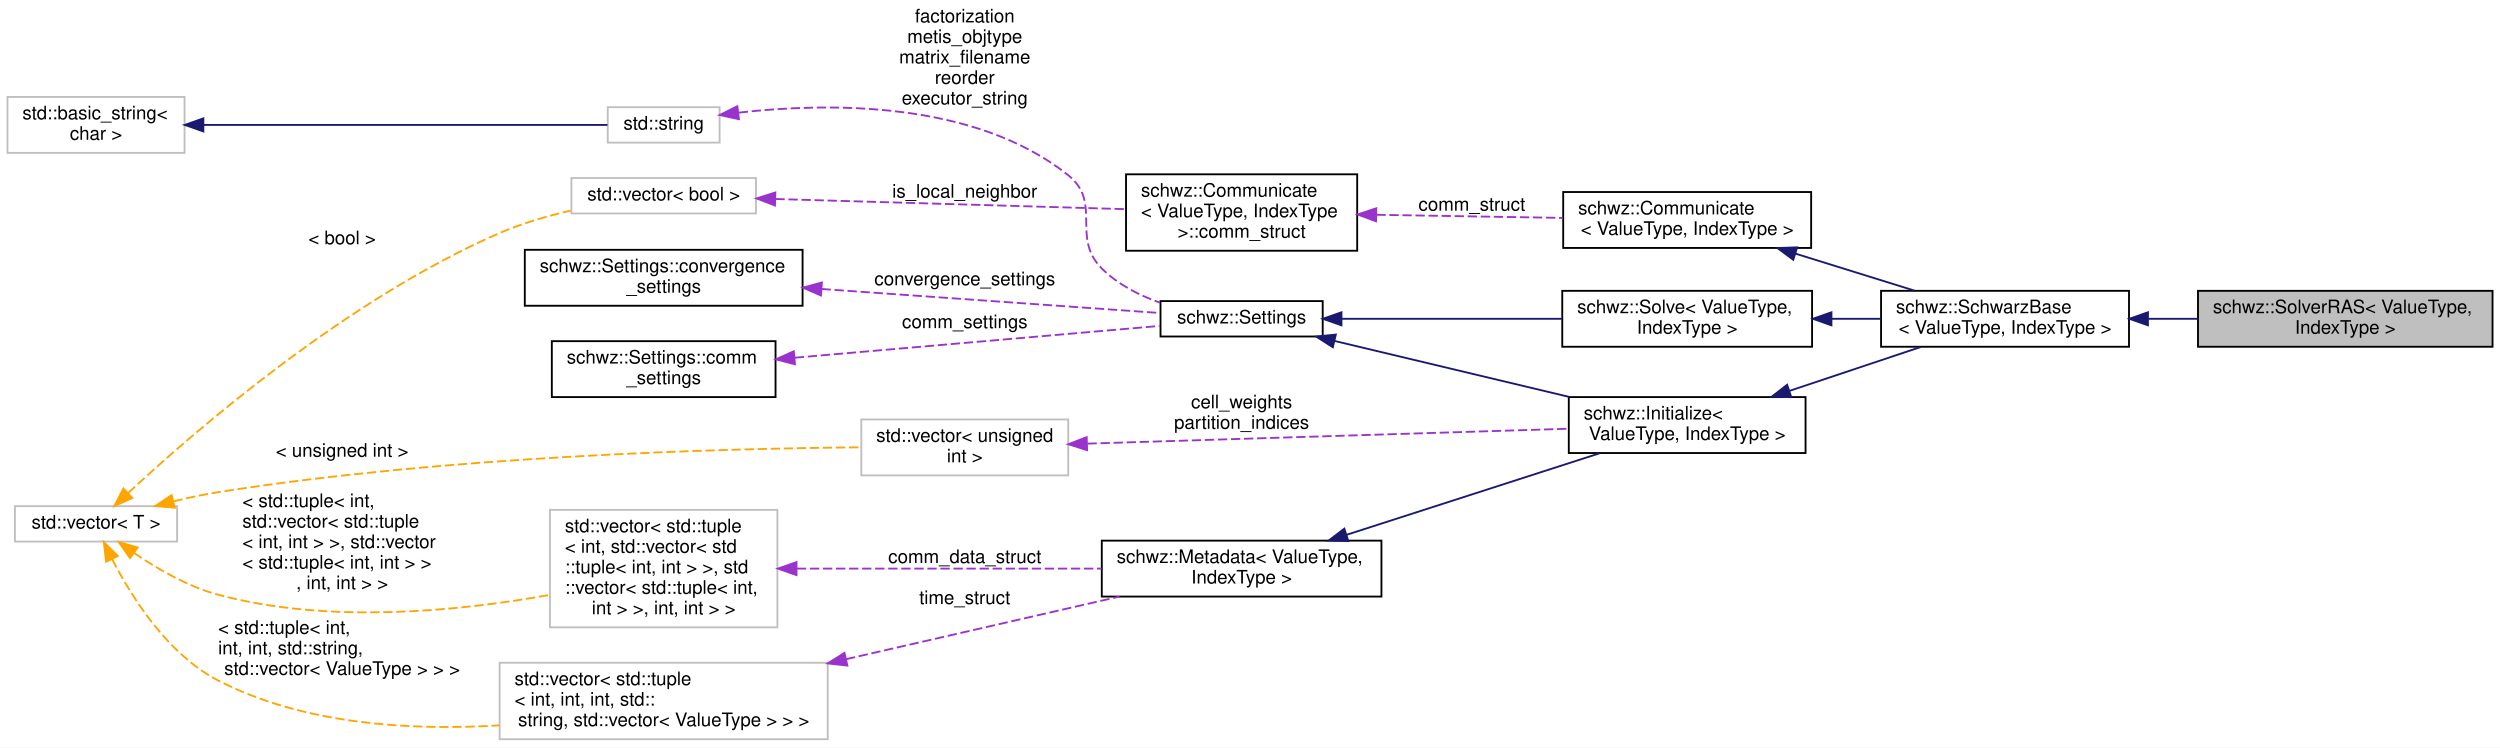
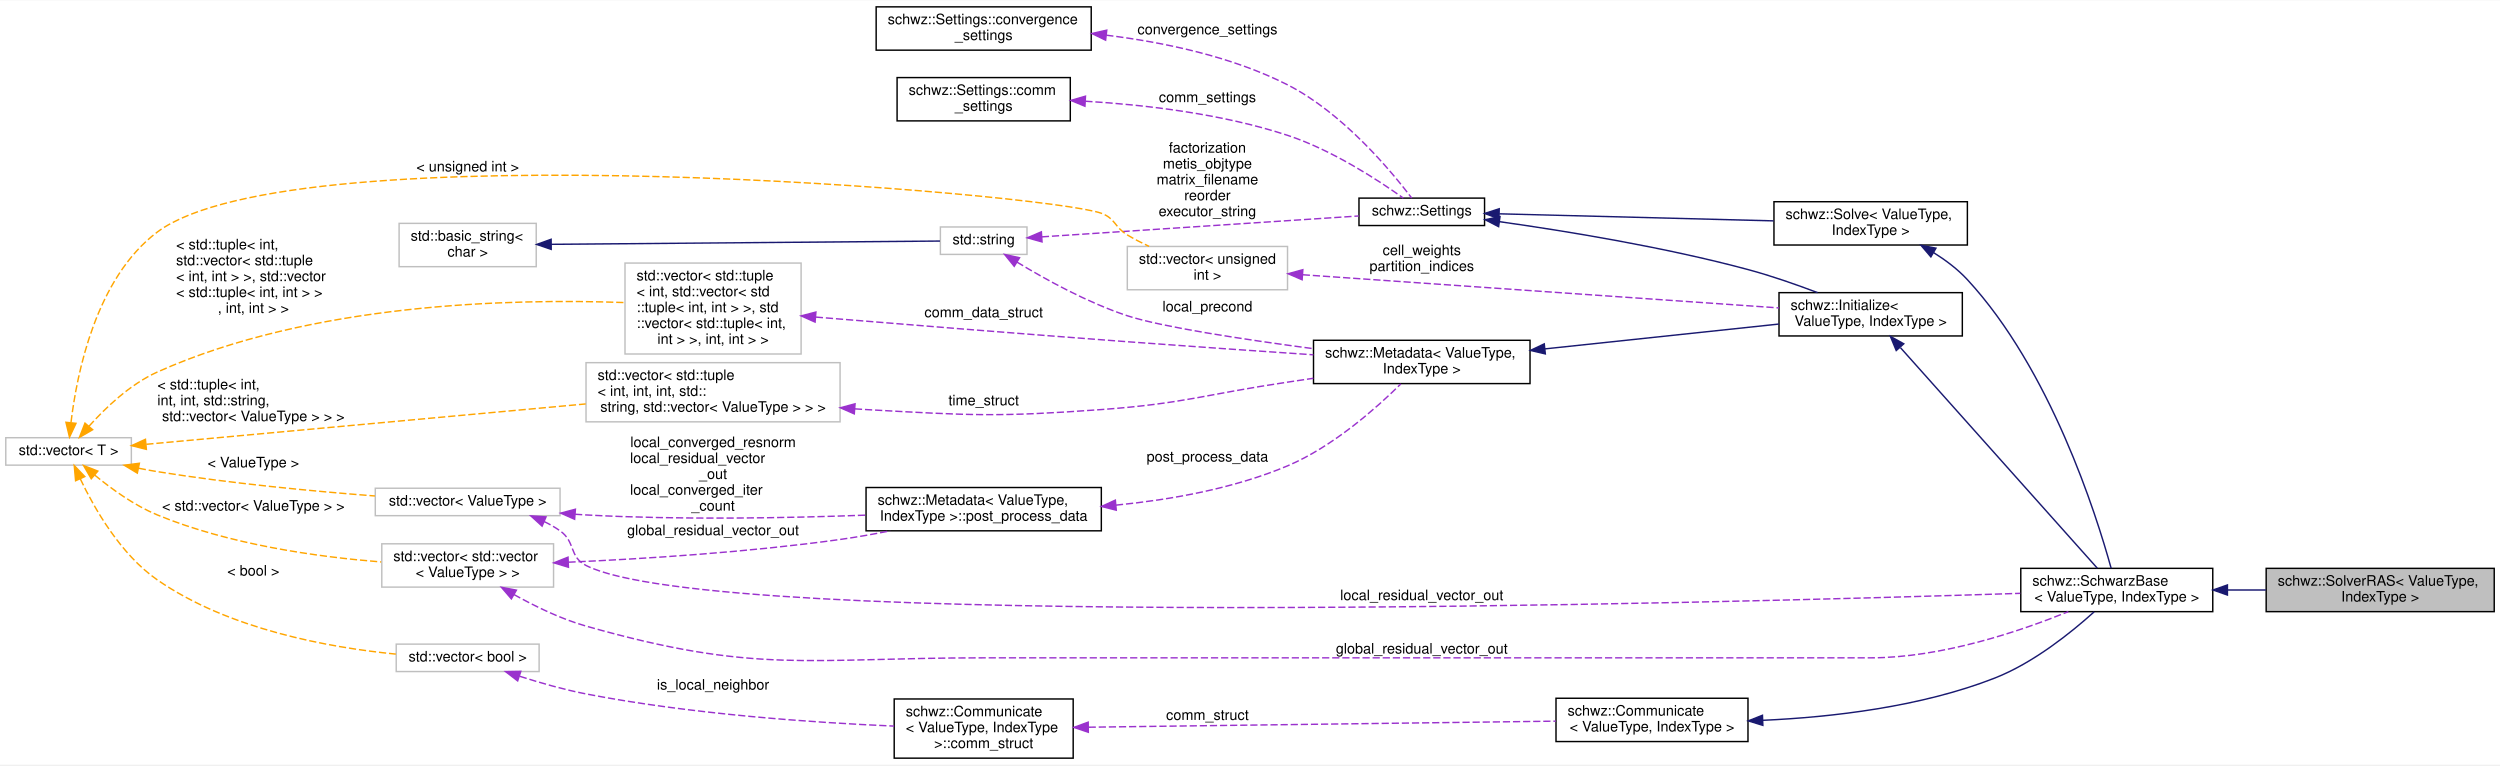
- <svg xmlns="http://www.w3.org/2000/svg" xmlns:xlink="http://www.w3.org/1999/xlink" width="1341pt" height="401pt" viewBox="0.00 0.00 1341.00 401.00">
-   <g id="graph0" class="graph" transform="scale(1 1) rotate(0) translate(4 397)">
-     <polygon fill="#ffffff" stroke="transparent" points="-4,4 -4,-397 1337,-397 1337,4 -4,4" />
+ <svg xmlns="http://www.w3.org/2000/svg" xmlns:xlink="http://www.w3.org/1999/xlink" width="1732pt" height="530pt" viewBox="0.00 0.00 1732.00 529.50">
+   <g id="graph0" class="graph" transform="scale(1 1) rotate(0) translate(4 525.5)">
+     <polygon fill="#ffffff" stroke="transparent" points="-4,4 -4,-525.5 1728,-525.5 1728,4 -4,4" />
    <g id="node1" class="node">
-       <polygon fill="#bfbfbf" stroke="#000000" points="1175,-211 1175,-241 1333,-241 1333,-211 1175,-211" />
-       <text text-anchor="start" x="1183" y="-229" font-family="Helvetica,sans-Serif" font-size="10.00" fill="#000000">schwz::SolverRAS&lt; ValueType,</text>
-       <text text-anchor="middle" x="1254" y="-218" font-family="Helvetica,sans-Serif" font-size="10.00" fill="#000000"> IndexType &gt;</text>
+       <polygon fill="#bfbfbf" stroke="#000000" points="1566,-102 1566,-132 1724,-132 1724,-102 1566,-102" />
+       <text text-anchor="start" x="1574" y="-120" font-family="Helvetica,sans-Serif" font-size="10.00" fill="#000000">schwz::SolverRAS&lt; ValueType,</text>
+       <text text-anchor="middle" x="1645" y="-109" font-family="Helvetica,sans-Serif" font-size="10.00" fill="#000000"> IndexType &gt;</text>
    </g>
    <g id="node2" class="node">
      <g id="a_node2">
        <a xlink:href="classschwz_1_1SchwarzBase.html" target="_top" xlink:title="The Base solver class is meant to be the class implementing the common implementations for all the sc...">
-           <polygon fill="#ffffff" stroke="#000000" points="1005,-211 1005,-241 1138,-241 1138,-211 1005,-211" />
-           <text text-anchor="start" x="1013" y="-229" font-family="Helvetica,sans-Serif" font-size="10.00" fill="#000000">schwz::SchwarzBase</text>
-           <text text-anchor="middle" x="1071.5" y="-218" font-family="Helvetica,sans-Serif" font-size="10.00" fill="#000000">&lt; ValueType, IndexType &gt;</text>
+           <polygon fill="#ffffff" stroke="#000000" points="1396,-102 1396,-132 1529,-132 1529,-102 1396,-102" />
+           <text text-anchor="start" x="1404" y="-120" font-family="Helvetica,sans-Serif" font-size="10.00" fill="#000000">schwz::SchwarzBase</text>
+           <text text-anchor="middle" x="1462.5" y="-109" font-family="Helvetica,sans-Serif" font-size="10.00" fill="#000000">&lt; ValueType, IndexType &gt;</text>
        </a>
      </g>
    </g>
    <g id="edge1" class="edge">
-       <path fill="none" stroke="#191970" d="M1148.337,-226C1157.093,-226 1166.03,-226 1174.816,-226" />
-       <polygon fill="#191970" stroke="#191970" points="1148.161,-222.5 1138.161,-226 1148.161,-229.5 1148.161,-222.5" />
+       <path fill="none" stroke="#191970" d="M1539.337,-117C1548.093,-117 1557.03,-117 1565.816,-117" />
+       <polygon fill="#191970" stroke="#191970" points="1539.161,-113.5 1529.161,-117 1539.161,-120.5 1539.161,-113.5" />
    </g>
    <g id="node3" class="node">
      <g id="a_node3">
        <a xlink:href="classschwz_1_1Initialize.html" target="_top" xlink:title="The initialization class that provides methods for initialization of the solver. ">
-           <polygon fill="#ffffff" stroke="#000000" points="837.5,-154 837.5,-184 964.5,-184 964.5,-154 837.5,-154" />
-           <text text-anchor="start" x="845.5" y="-172" font-family="Helvetica,sans-Serif" font-size="10.00" fill="#000000">schwz::Initialize&lt;</text>
-           <text text-anchor="middle" x="901" y="-161" font-family="Helvetica,sans-Serif" font-size="10.00" fill="#000000"> ValueType, IndexType &gt;</text>
+           <polygon fill="#ffffff" stroke="#000000" points="1228.5,-293 1228.5,-323 1355.5,-323 1355.5,-293 1228.5,-293" />
+           <text text-anchor="start" x="1236.5" y="-311" font-family="Helvetica,sans-Serif" font-size="10.00" fill="#000000">schwz::Initialize&lt;</text>
+           <text text-anchor="middle" x="1292" y="-300" font-family="Helvetica,sans-Serif" font-size="10.00" fill="#000000"> ValueType, IndexType &gt;</text>
        </a>
      </g>
    </g>
    <g id="edge2" class="edge">
-       <path fill="none" stroke="#191970" d="M955.779,-187.313C978.561,-194.929 1004.686,-203.663 1026.341,-210.903" />
-       <polygon fill="#191970" stroke="#191970" points="956.837,-183.977 946.243,-184.125 954.617,-190.615 956.837,-183.977" />
+       <path fill="none" stroke="#191970" d="M1312.641,-284.877C1348.017,-245.247 1419.288,-165.408 1449.007,-132.115" />
+       <polygon fill="#191970" stroke="#191970" points="1309.713,-282.902 1305.665,-292.692 1314.935,-287.563 1309.713,-282.902" />
    </g>
    <g id="node4" class="node">
      <g id="a_node4">
        <a xlink:href="structschwz_1_1Settings.html" target="_top" xlink:title="The struct that contains the solver settings and the parameters to be set by the user. ">
-           <polygon fill="#ffffff" stroke="#000000" points="618.5,-216.5 618.5,-235.5 705.5,-235.5 705.5,-216.5 618.5,-216.5" />
-           <text text-anchor="middle" x="662" y="-223.5" font-family="Helvetica,sans-Serif" font-size="10.00" fill="#000000">schwz::Settings</text>
+           <polygon fill="#ffffff" stroke="#000000" points="937.5,-369.5 937.5,-388.5 1024.5,-388.5 1024.5,-369.5 937.5,-369.5" />
+           <text text-anchor="middle" x="981" y="-376.5" font-family="Helvetica,sans-Serif" font-size="10.00" fill="#000000">schwz::Settings</text>
        </a>
      </g>
    </g>
    <g id="edge3" class="edge">
-       <path fill="none" stroke="#191970" d="M711.956,-214.086C748.568,-205.354 798.539,-193.436 837.909,-184.047" />
-       <polygon fill="#191970" stroke="#191970" points="710.918,-210.735 702.003,-216.459 712.542,-217.544 710.918,-210.735" />
-     </g>
-     <g id="node17" class="node">
-       <g id="a_node17">
+       <path fill="none" stroke="#191970" d="M1034.904,-372.16C1081.058,-365.664 1149.043,-354.57 1207,-339 1223.08,-334.68 1240.417,-328.623 1255.213,-323.007" />
+       <polygon fill="#191970" stroke="#191970" points="1034.246,-368.718 1024.82,-373.555 1035.206,-375.652 1034.246,-368.718" />
+     </g>
+     <g id="node20" class="node">
+       <g id="a_node20">
        <a xlink:href="classschwz_1_1Solve.html" target="_top" xlink:title="The Solver class the provides the solver and the convergence checking methods. ">
-           <polygon fill="#ffffff" stroke="#000000" points="834,-211 834,-241 968,-241 968,-211 834,-211" />
-           <text text-anchor="start" x="842" y="-229" font-family="Helvetica,sans-Serif" font-size="10.00" fill="#000000">schwz::Solve&lt; ValueType,</text>
-           <text text-anchor="middle" x="901" y="-218" font-family="Helvetica,sans-Serif" font-size="10.00" fill="#000000"> IndexType &gt;</text>
-         </a>
-       </g>
-     </g>
-     <g id="edge20" class="edge">
-       <path fill="none" stroke="#191970" d="M715.569,-226C750.517,-226 796.417,-226 833.805,-226" />
-       <polygon fill="#191970" stroke="#191970" points="715.558,-222.5 705.558,-226 715.558,-229.5 715.558,-222.5" />
+           <polygon fill="#ffffff" stroke="#000000" points="1225,-356 1225,-386 1359,-386 1359,-356 1225,-356" />
+           <text text-anchor="start" x="1233" y="-374" font-family="Helvetica,sans-Serif" font-size="10.00" fill="#000000">schwz::Solve&lt; ValueType,</text>
+           <text text-anchor="middle" x="1292" y="-363" font-family="Helvetica,sans-Serif" font-size="10.00" fill="#000000"> IndexType &gt;</text>
+         </a>
+       </g>
+     </g>
+     <g id="edge26" class="edge">
+       <path fill="none" stroke="#191970" d="M1034.72,-377.618C1087.394,-376.263 1167.855,-374.193 1224.752,-372.73" />
+       <polygon fill="#191970" stroke="#191970" points="1034.477,-374.123 1024.571,-377.879 1034.657,-381.121 1034.477,-374.123" />
    </g>
    <g id="node5" class="node">
      <g id="a_node5">
        <a xlink:href="structschwz_1_1Settings_1_1comm__settings.html" target="_top" xlink:title="The settings for the various available communication paradigms. ">
-           <polygon fill="#ffffff" stroke="#000000" points="292,-184 292,-214 412,-214 412,-184 292,-184" />
-           <text text-anchor="start" x="300" y="-202" font-family="Helvetica,sans-Serif" font-size="10.00" fill="#000000">schwz::Settings::comm</text>
-           <text text-anchor="middle" x="352" y="-191" font-family="Helvetica,sans-Serif" font-size="10.00" fill="#000000">_settings</text>
+           <polygon fill="#ffffff" stroke="#000000" points="617.5,-442 617.5,-472 737.5,-472 737.5,-442 617.5,-442" />
+           <text text-anchor="start" x="625.5" y="-460" font-family="Helvetica,sans-Serif" font-size="10.00" fill="#000000">schwz::Settings::comm</text>
+           <text text-anchor="middle" x="677.5" y="-449" font-family="Helvetica,sans-Serif" font-size="10.00" fill="#000000">_settings</text>
        </a>
      </g>
    </g>
    <g id="edge4" class="edge">
-       <path fill="none" stroke="#9a32cd" stroke-dasharray="5,2" d="M422.316,-205.124C482.439,-210.361 567.092,-217.734 618.043,-222.172" />
-       <polygon fill="#9a32cd" stroke="#9a32cd" points="422.405,-201.619 412.139,-204.238 421.797,-208.593 422.405,-201.619" />
-       <text text-anchor="middle" x="513.5" y="-221" font-family="Helvetica,sans-Serif" font-size="10.00" fill="#000000"> comm_settings</text>
+       <path fill="none" stroke="#9a32cd" stroke-dasharray="5,2" d="M747.899,-455.629C789.532,-453.113 842.79,-446.887 888,-432 918.89,-421.829 951.006,-400.796 968.238,-388.505" />
+       <polygon fill="#9a32cd" stroke="#9a32cd" points="747.642,-452.138 737.848,-456.179 748.025,-459.127 747.642,-452.138" />
+       <text text-anchor="middle" x="832.5" y="-455" font-family="Helvetica,sans-Serif" font-size="10.00" fill="#000000"> comm_settings</text>
    </g>
    <g id="node6" class="node">
      <g id="a_node6">
        <a xlink:title="STL class. ">
-           <polygon fill="#ffffff" stroke="#bfbfbf" points="322,-320.5 322,-339.5 382,-339.5 382,-320.5 322,-320.5" />
-           <text text-anchor="middle" x="352" y="-327.5" font-family="Helvetica,sans-Serif" font-size="10.00" fill="#000000">std::string</text>
+           <polygon fill="#ffffff" stroke="#bfbfbf" points="647.5,-349.5 647.5,-368.5 707.5,-368.5 707.5,-349.5 647.5,-349.5" />
+           <text text-anchor="middle" x="677.5" y="-356.5" font-family="Helvetica,sans-Serif" font-size="10.00" fill="#000000">std::string</text>
        </a>
      </g>
    </g>
    <g id="edge5" class="edge">
-       <path fill="none" stroke="#9a32cd" stroke-dasharray="5,2" d="M392.227,-336.584C439.75,-341.992 518.693,-343.227 569,-303 587.446,-288.25 570.299,-269.701 587,-253 595.513,-244.487 606.902,-238.641 618.229,-234.634" />
-       <polygon fill="#9a32cd" stroke="#9a32cd" points="392.368,-333.074 382.01,-335.301 391.496,-340.02 392.368,-333.074" />
-       <text text-anchor="middle" x="513.5" y="-385" font-family="Helvetica,sans-Serif" font-size="10.00" fill="#000000"> factorization</text>
-       <text text-anchor="middle" x="513.5" y="-374" font-family="Helvetica,sans-Serif" font-size="10.00" fill="#000000">metis_objtype</text>
-       <text text-anchor="middle" x="513.5" y="-363" font-family="Helvetica,sans-Serif" font-size="10.00" fill="#000000">matrix_filename</text>
-       <text text-anchor="middle" x="513.5" y="-352" font-family="Helvetica,sans-Serif" font-size="10.00" fill="#000000">reorder</text>
-       <text text-anchor="middle" x="513.5" y="-341" font-family="Helvetica,sans-Serif" font-size="10.00" fill="#000000">executor_string</text>
+       <path fill="none" stroke="#9a32cd" stroke-dasharray="5,2" d="M717.786,-361.655C774.776,-365.41 878.528,-372.247 937.314,-376.121" />
+       <polygon fill="#9a32cd" stroke="#9a32cd" points="717.919,-358.156 707.71,-360.991 717.458,-365.141 717.919,-358.156" />
+       <text text-anchor="middle" x="832.5" y="-420" font-family="Helvetica,sans-Serif" font-size="10.00" fill="#000000"> factorization</text>
+       <text text-anchor="middle" x="832.5" y="-409" font-family="Helvetica,sans-Serif" font-size="10.00" fill="#000000">metis_objtype</text>
+       <text text-anchor="middle" x="832.5" y="-398" font-family="Helvetica,sans-Serif" font-size="10.00" fill="#000000">matrix_filename</text>
+       <text text-anchor="middle" x="832.5" y="-387" font-family="Helvetica,sans-Serif" font-size="10.00" fill="#000000">reorder</text>
+       <text text-anchor="middle" x="832.5" y="-376" font-family="Helvetica,sans-Serif" font-size="10.00" fill="#000000">executor_string</text>
+     </g>
+     <g id="node9" class="node">
+       <g id="a_node9">
+         <a xlink:href="structschwz_1_1Metadata.html" target="_top" xlink:title="The solver metadata struct. ">
+           <polygon fill="#ffffff" stroke="#000000" points="906,-260 906,-290 1056,-290 1056,-260 906,-260" />
+           <text text-anchor="start" x="914" y="-278" font-family="Helvetica,sans-Serif" font-size="10.00" fill="#000000">schwz::Metadata&lt; ValueType,</text>
+           <text text-anchor="middle" x="981" y="-267" font-family="Helvetica,sans-Serif" font-size="10.00" fill="#000000"> IndexType &gt;</text>
+         </a>
+       </g>
+     </g>
+     <g id="edge11" class="edge">
+       <path fill="none" stroke="#9a32cd" stroke-dasharray="5,2" d="M700.525,-344.192C720.102,-332.295 749.355,-316.118 777,-307 800.492,-299.252 857.936,-290.558 905.902,-284.19" />
+       <polygon fill="#9a32cd" stroke="#9a32cd" points="698.653,-341.234 691.997,-349.477 702.341,-347.184 698.653,-341.234" />
+       <text text-anchor="middle" x="832.5" y="-310" font-family="Helvetica,sans-Serif" font-size="10.00" fill="#000000"> local_precond</text>
    </g>
    <g id="node7" class="node">
-       <polygon fill="#ffffff" stroke="#bfbfbf" points="0,-315 0,-345 95,-345 95,-315 0,-315" />
-       <text text-anchor="start" x="8" y="-333" font-family="Helvetica,sans-Serif" font-size="10.00" fill="#000000">std::basic_string&lt;</text>
-       <text text-anchor="middle" x="47.5" y="-322" font-family="Helvetica,sans-Serif" font-size="10.00" fill="#000000"> char &gt;</text>
+       <polygon fill="#ffffff" stroke="#bfbfbf" points="272.5,-341 272.5,-371 367.5,-371 367.5,-341 272.5,-341" />
+       <text text-anchor="start" x="280.5" y="-359" font-family="Helvetica,sans-Serif" font-size="10.00" fill="#000000">std::basic_string&lt;</text>
+       <text text-anchor="middle" x="320" y="-348" font-family="Helvetica,sans-Serif" font-size="10.00" fill="#000000"> char &gt;</text>
    </g>
    <g id="edge6" class="edge">
-       <path fill="none" stroke="#191970" d="M105.085,-330C169.529,-330 271.486,-330 321.83,-330" />
-       <polygon fill="#191970" stroke="#191970" points="105.078,-326.5 95.078,-330 105.078,-333.5 105.078,-326.5" />
+       <path fill="none" stroke="#191970" d="M377.845,-356.485C454.709,-357.13 587.715,-358.247 647.211,-358.746" />
+       <polygon fill="#191970" stroke="#191970" points="377.872,-352.986 367.843,-356.401 377.813,-359.985 377.872,-352.986" />
    </g>
    <g id="node8" class="node">
      <g id="a_node8">
        <a xlink:href="structschwz_1_1Settings_1_1convergence__settings.html" target="_top" xlink:title="The various convergence settings available. ">
-           <polygon fill="#ffffff" stroke="#000000" points="277.5,-233 277.5,-263 426.5,-263 426.5,-233 277.5,-233" />
-           <text text-anchor="start" x="285.5" y="-251" font-family="Helvetica,sans-Serif" font-size="10.00" fill="#000000">schwz::Settings::convergence</text>
-           <text text-anchor="middle" x="352" y="-240" font-family="Helvetica,sans-Serif" font-size="10.00" fill="#000000">_settings</text>
+           <polygon fill="#ffffff" stroke="#000000" points="603,-491 603,-521 752,-521 752,-491 603,-491" />
+           <text text-anchor="start" x="611" y="-509" font-family="Helvetica,sans-Serif" font-size="10.00" fill="#000000">schwz::Settings::convergence</text>
+           <text text-anchor="middle" x="677.5" y="-498" font-family="Helvetica,sans-Serif" font-size="10.00" fill="#000000">_settings</text>
        </a>
      </g>
    </g>
    <g id="edge7" class="edge">
-       <path fill="none" stroke="#9a32cd" stroke-dasharray="5,2" d="M436.654,-241.992C495.35,-237.827 571.128,-232.449 618.138,-229.113" />
-       <polygon fill="#9a32cd" stroke="#9a32cd" points="436.374,-238.503 426.647,-242.702 436.87,-245.486 436.374,-238.503" />
-       <text text-anchor="middle" x="513.5" y="-244" font-family="Helvetica,sans-Serif" font-size="10.00" fill="#000000"> convergence_settings</text>
-     </g>
-     <g id="node9" class="node">
-       <g id="a_node9">
-         <a xlink:href="structschwz_1_1Metadata.html" target="_top" xlink:title="The solver metadata struct. ">
-           <polygon fill="#ffffff" stroke="#000000" points="587,-77 587,-107 737,-107 737,-77 587,-77" />
-           <text text-anchor="start" x="595" y="-95" font-family="Helvetica,sans-Serif" font-size="10.00" fill="#000000">schwz::Metadata&lt; ValueType,</text>
-           <text text-anchor="middle" x="662" y="-84" font-family="Helvetica,sans-Serif" font-size="10.00" fill="#000000"> IndexType &gt;</text>
-         </a>
-       </g>
+       <path fill="none" stroke="#9a32cd" stroke-dasharray="5,2" d="M762.395,-501.38C802.249,-496.489 849.366,-486.648 888,-467 926.438,-447.451 960.026,-406.995 974.041,-388.545" />
+       <polygon fill="#9a32cd" stroke="#9a32cd" points="761.966,-497.906 752.428,-502.519 762.761,-504.86 761.966,-497.906" />
+       <text text-anchor="middle" x="832.5" y="-502" font-family="Helvetica,sans-Serif" font-size="10.00" fill="#000000"> convergence_settings</text>
    </g>
    <g id="edge8" class="edge">
-       <path fill="none" stroke="#191970" d="M718.3,-110.138C759.629,-123.454 815.117,-141.331 854.061,-153.877" />
-       <polygon fill="#191970" stroke="#191970" points="719.24,-106.764 708.649,-107.029 717.094,-113.427 719.24,-106.764" />
+       <path fill="none" stroke="#191970" d="M1066.35,-284.056C1117.577,-289.492 1181.656,-296.291 1228.426,-301.254" />
+       <polygon fill="#191970" stroke="#191970" points="1066.598,-280.563 1056.284,-282.988 1065.859,-287.524 1066.598,-280.563" />
    </g>
    <g id="node10" class="node">
-       <polygon fill="#ffffff" stroke="#bfbfbf" points="264,-.5 264,-41.5 440,-41.5 440,-.5 264,-.5" />
-       <text text-anchor="start" x="272" y="-29.5" font-family="Helvetica,sans-Serif" font-size="10.00" fill="#000000">std::vector&lt; std::tuple</text>
-       <text text-anchor="start" x="272" y="-18.5" font-family="Helvetica,sans-Serif" font-size="10.00" fill="#000000">&lt; int, int, int, std::</text>
-       <text text-anchor="middle" x="352" y="-7.5" font-family="Helvetica,sans-Serif" font-size="10.00" fill="#000000">string, std::vector&lt; ValueType &gt; &gt; &gt;</text>
+       <polygon fill="#ffffff" stroke="#bfbfbf" points="402,-233.5 402,-274.5 578,-274.5 578,-233.5 402,-233.5" />
+       <text text-anchor="start" x="410" y="-262.5" font-family="Helvetica,sans-Serif" font-size="10.00" fill="#000000">std::vector&lt; std::tuple</text>
+       <text text-anchor="start" x="410" y="-251.5" font-family="Helvetica,sans-Serif" font-size="10.00" fill="#000000">&lt; int, int, int, std::</text>
+       <text text-anchor="middle" x="490" y="-240.5" font-family="Helvetica,sans-Serif" font-size="10.00" fill="#000000">string, std::vector&lt; ValueType &gt; &gt; &gt;</text>
    </g>
    <g id="edge9" class="edge">
-       <path fill="none" stroke="#9a32cd" stroke-dasharray="5,2" d="M449.761,-43.391C497.587,-54.344 553.872,-67.235 596.458,-76.989" />
-       <polygon fill="#9a32cd" stroke="#9a32cd" points="450.533,-39.977 440.004,-41.156 448.971,-46.8 450.533,-39.977" />
-       <text text-anchor="middle" x="513.5" y="-73" font-family="Helvetica,sans-Serif" font-size="10.00" fill="#000000"> time_struct</text>
+       <path fill="none" stroke="#9a32cd" stroke-dasharray="5,2" d="M588.268,-242.487C590.871,-242.307 593.452,-242.144 596,-242 668.329,-237.919 686.749,-236.708 759,-242 816.797,-246.233 830.68,-252.464 888,-261 893.814,-261.866 899.832,-262.765 905.881,-263.671" />
+       <polygon fill="#9a32cd" stroke="#9a32cd" points="587.847,-239.009 578.142,-243.259 588.379,-245.988 587.847,-239.009" />
+       <text text-anchor="middle" x="677.5" y="-245" font-family="Helvetica,sans-Serif" font-size="10.00" fill="#000000"> time_struct</text>
    </g>
    <g id="node11" class="node">
      <g id="a_node11">
        <a xlink:title="STL class. ">
-           <polygon fill="#ffffff" stroke="#bfbfbf" points="4,-106.5 4,-125.5 91,-125.5 91,-106.5 4,-106.5" />
-           <text text-anchor="middle" x="47.5" y="-113.5" font-family="Helvetica,sans-Serif" font-size="10.00" fill="#000000">std::vector&lt; T &gt;</text>
+           <polygon fill="#ffffff" stroke="#bfbfbf" points="0,-203.5 0,-222.5 87,-222.5 87,-203.5 0,-203.5" />
+           <text text-anchor="middle" x="43.5" y="-210.5" font-family="Helvetica,sans-Serif" font-size="10.00" fill="#000000">std::vector&lt; T &gt;</text>
        </a>
      </g>
    </g>
    <g id="edge10" class="edge">
-       <path fill="none" stroke="#ffa500" stroke-dasharray="5,2" d="M56.151,-97.055C66.496,-76.899 85.879,-46.025 113,-32 158.935,-8.246 216.718,-4.995 263.961,-7.922" />
-       <polygon fill="#ffa500" stroke="#ffa500" points="52.919,-95.698 51.688,-106.221 59.213,-98.763 52.919,-95.698" />
-       <text text-anchor="start" x="113" y="-57" font-family="Helvetica,sans-Serif" font-size="10.00" fill="#000000"> &lt; std::tuple&lt; int,</text>
-       <text text-anchor="start" x="113" y="-46" font-family="Helvetica,sans-Serif" font-size="10.00" fill="#000000"> int, int, std::string,</text>
-       <text text-anchor="middle" x="179.5" y="-35" font-family="Helvetica,sans-Serif" font-size="10.00" fill="#000000"> std::vector&lt; ValueType &gt; &gt; &gt;</text>
+       <path fill="none" stroke="#ffa500" stroke-dasharray="5,2" d="M97.353,-217.945C172.869,-224.879 311.122,-237.574 401.784,-245.899" />
+       <polygon fill="#ffa500" stroke="#ffa500" points="97.403,-214.435 87.125,-217.006 96.763,-221.406 97.403,-214.435" />
+       <text text-anchor="start" x="105" y="-256" font-family="Helvetica,sans-Serif" font-size="10.00" fill="#000000"> &lt; std::tuple&lt; int,</text>
+       <text text-anchor="start" x="105" y="-245" font-family="Helvetica,sans-Serif" font-size="10.00" fill="#000000"> int, int, std::string,</text>
+       <text text-anchor="middle" x="171.5" y="-234" font-family="Helvetica,sans-Serif" font-size="10.00" fill="#000000"> std::vector&lt; ValueType &gt; &gt; &gt;</text>
+     </g>
+     <g id="node13" class="node">
+       <polygon fill="#ffffff" stroke="#bfbfbf" points="256,-168.5 256,-187.5 384,-187.5 384,-168.5 256,-168.5" />
+       <text text-anchor="middle" x="320" y="-175.5" font-family="Helvetica,sans-Serif" font-size="10.00" fill="#000000">std::vector&lt; ValueType &gt;</text>
+     </g>
+     <g id="edge14" class="edge">
+       <path fill="none" stroke="#ffa500" stroke-dasharray="5,2" d="M92.129,-201.335C96.468,-200.475 100.805,-199.68 105,-199 155.349,-190.844 212.881,-185.427 255.754,-182.141" />
+       <polygon fill="#ffa500" stroke="#ffa500" points="91.139,-197.966 82.066,-203.437 92.57,-204.819 91.139,-197.966" />
+       <text text-anchor="middle" x="171.5" y="-202" font-family="Helvetica,sans-Serif" font-size="10.00" fill="#000000"> &lt; ValueType &gt;</text>
+     </g>
+     <g id="node14" class="node">
+       <polygon fill="#ffffff" stroke="#bfbfbf" points="260.5,-119 260.5,-149 379.5,-149 379.5,-119 260.5,-119" />
+       <text text-anchor="start" x="268.5" y="-137" font-family="Helvetica,sans-Serif" font-size="10.00" fill="#000000">std::vector&lt; std::vector</text>
+       <text text-anchor="middle" x="320" y="-126" font-family="Helvetica,sans-Serif" font-size="10.00" fill="#000000">&lt; ValueType &gt; &gt;</text>
+     </g>
+     <g id="edge16" class="edge">
+       <path fill="none" stroke="#ffa500" stroke-dasharray="5,2" d="M61.541,-196.675C73.137,-187.094 88.984,-175.606 105,-169 154.819,-148.452 215.793,-139.935 260.067,-136.422" />
+       <polygon fill="#ffa500" stroke="#ffa500" points="59.223,-194.052 53.908,-203.217 63.778,-199.367 59.223,-194.052" />
+       <text text-anchor="middle" x="171.5" y="-172" font-family="Helvetica,sans-Serif" font-size="10.00" fill="#000000"> &lt; std::vector&lt; ValueType &gt; &gt;</text>
+     </g>
+     <g id="node15" class="node">
+       <polygon fill="#ffffff" stroke="#bfbfbf" points="429,-280.5 429,-343.5 551,-343.5 551,-280.5 429,-280.5" />
+       <text text-anchor="start" x="437" y="-331.5" font-family="Helvetica,sans-Serif" font-size="10.00" fill="#000000">std::vector&lt; std::tuple</text>
+       <text text-anchor="start" x="437" y="-320.5" font-family="Helvetica,sans-Serif" font-size="10.00" fill="#000000">&lt; int, std::vector&lt; std</text>
+       <text text-anchor="start" x="437" y="-309.5" font-family="Helvetica,sans-Serif" font-size="10.00" fill="#000000">::tuple&lt; int, int &gt; &gt;, std</text>
+       <text text-anchor="start" x="437" y="-298.5" font-family="Helvetica,sans-Serif" font-size="10.00" fill="#000000">::vector&lt; std::tuple&lt; int,</text>
+       <text text-anchor="middle" x="490" y="-287.5" font-family="Helvetica,sans-Serif" font-size="10.00" fill="#000000"> int &gt; &gt;, int, int &gt; &gt;</text>
+     </g>
+     <g id="edge18" class="edge">
+       <path fill="none" stroke="#ffa500" stroke-dasharray="5,2" d="M57.619,-230.423C68.985,-243.125 86.132,-259.535 105,-268 211.496,-315.779 350.48,-319.005 428.999,-316.123" />
+       <polygon fill="#ffa500" stroke="#ffa500" points="60.192,-228.046 51.025,-222.733 54.878,-232.603 60.192,-228.046" />
+       <text text-anchor="start" x="118" y="-353" font-family="Helvetica,sans-Serif" font-size="10.00" fill="#000000"> &lt; std::tuple&lt; int,</text>
+       <text text-anchor="start" x="118" y="-342" font-family="Helvetica,sans-Serif" font-size="10.00" fill="#000000"> std::vector&lt; std::tuple</text>
+       <text text-anchor="start" x="118" y="-331" font-family="Helvetica,sans-Serif" font-size="10.00" fill="#000000">&lt; int, int &gt; &gt;, std::vector</text>
+       <text text-anchor="start" x="118" y="-320" font-family="Helvetica,sans-Serif" font-size="10.00" fill="#000000">&lt; std::tuple&lt; int, int &gt; &gt;</text>
+       <text text-anchor="middle" x="171.5" y="-309" font-family="Helvetica,sans-Serif" font-size="10.00" fill="#000000">, int, int &gt; &gt;</text>
+     </g>
+     <g id="node16" class="node">
+       <polygon fill="#ffffff" stroke="#bfbfbf" points="777,-325 777,-355 888,-355 888,-325 777,-325" />
+       <text text-anchor="start" x="785" y="-343" font-family="Helvetica,sans-Serif" font-size="10.00" fill="#000000">std::vector&lt; unsigned</text>
+       <text text-anchor="middle" x="832.5" y="-332" font-family="Helvetica,sans-Serif" font-size="10.00" fill="#000000"> int &gt;</text>
+     </g>
+     <g id="edge20" class="edge">
+       <path fill="none" stroke="#ffa500" stroke-dasharray="5,2" d="M45.211,-233.244C49.219,-266.727 62.397,-333.103 105,-365 200.212,-436.285 721.528,-391.68 759,-378 768.782,-374.429 768.088,-368.388 777,-363 781.731,-360.14 786.881,-357.478 792.075,-355.055" />
+       <polygon fill="#ffa500" stroke="#ffa500" points="48.65,-232.471 44.142,-222.883 41.686,-233.19 48.65,-232.471" />
+       <text text-anchor="middle" x="320" y="-407" font-family="Helvetica,sans-Serif" font-size="10.00" fill="#000000"> &lt; unsigned int &gt;</text>
+     </g>
+     <g id="node19" class="node">
+       <polygon fill="#ffffff" stroke="#bfbfbf" points="270.5,-60.5 270.5,-79.5 369.5,-79.5 369.5,-60.5 270.5,-60.5" />
+       <text text-anchor="middle" x="320" y="-67.5" font-family="Helvetica,sans-Serif" font-size="10.00" fill="#000000">std::vector&lt; bool &gt;</text>
+     </g>
+     <g id="edge24" class="edge">
+       <path fill="none" stroke="#ffa500" stroke-dasharray="5,2" d="M51.615,-193.989C61.321,-173.564 79.514,-141.665 105,-124 154.502,-89.689 223.83,-77.147 270.244,-72.582" />
+       <polygon fill="#ffa500" stroke="#ffa500" points="48.365,-192.681 47.428,-203.234 54.742,-195.569 48.365,-192.681" />
+       <text text-anchor="middle" x="171.5" y="-127" font-family="Helvetica,sans-Serif" font-size="10.00" fill="#000000"> &lt; bool &gt;</text>
    </g>
    <g id="node12" class="node">
-       <polygon fill="#ffffff" stroke="#bfbfbf" points="291,-60.5 291,-123.5 413,-123.5 413,-60.5 291,-60.5" />
-       <text text-anchor="start" x="299" y="-111.5" font-family="Helvetica,sans-Serif" font-size="10.00" fill="#000000">std::vector&lt; std::tuple</text>
-       <text text-anchor="start" x="299" y="-100.5" font-family="Helvetica,sans-Serif" font-size="10.00" fill="#000000">&lt; int, std::vector&lt; std</text>
-       <text text-anchor="start" x="299" y="-89.5" font-family="Helvetica,sans-Serif" font-size="10.00" fill="#000000">::tuple&lt; int, int &gt; &gt;, std</text>
-       <text text-anchor="start" x="299" y="-78.5" font-family="Helvetica,sans-Serif" font-size="10.00" fill="#000000">::vector&lt; std::tuple&lt; int,</text>
-       <text text-anchor="middle" x="352" y="-67.5" font-family="Helvetica,sans-Serif" font-size="10.00" fill="#000000"> int &gt; &gt;, int, int &gt; &gt;</text>
+       <g id="a_node12">
+         <a xlink:href="structschwz_1_1Metadata_1_1post__process__data.html" target="_top" xlink:title="The struct used for storing data for post-processing. ">
+           <polygon fill="#ffffff" stroke="#000000" points="596,-158 596,-188 759,-188 759,-158 596,-158" />
+           <text text-anchor="start" x="604" y="-176" font-family="Helvetica,sans-Serif" font-size="10.00" fill="#000000">schwz::Metadata&lt; ValueType,</text>
+           <text text-anchor="middle" x="677.5" y="-165" font-family="Helvetica,sans-Serif" font-size="10.00" fill="#000000"> IndexType &gt;::post_process_data</text>
+         </a>
+       </g>
    </g>
    <g id="edge12" class="edge">
-       <path fill="none" stroke="#ffa500" stroke-dasharray="5,2" d="M67.847,-100.427C80.183,-91.984 96.655,-82.398 113,-78 171.9,-62.151 241.809,-69.073 290.751,-77.868" />
-       <polygon fill="#ffa500" stroke="#ffa500" points="65.755,-97.62 59.655,-106.282 69.826,-103.314 65.755,-97.62" />
-       <text text-anchor="start" x="126" y="-125" font-family="Helvetica,sans-Serif" font-size="10.00" fill="#000000"> &lt; std::tuple&lt; int,</text>
-       <text text-anchor="start" x="126" y="-114" font-family="Helvetica,sans-Serif" font-size="10.00" fill="#000000"> std::vector&lt; std::tuple</text>
-       <text text-anchor="start" x="126" y="-103" font-family="Helvetica,sans-Serif" font-size="10.00" fill="#000000">&lt; int, int &gt; &gt;, std::vector</text>
-       <text text-anchor="start" x="126" y="-92" font-family="Helvetica,sans-Serif" font-size="10.00" fill="#000000">&lt; std::tuple&lt; int, int &gt; &gt;</text>
-       <text text-anchor="middle" x="179.5" y="-81" font-family="Helvetica,sans-Serif" font-size="10.00" fill="#000000">, int, int &gt; &gt;</text>
-     </g>
-     <g id="node13" class="node">
-       <polygon fill="#ffffff" stroke="#bfbfbf" points="458,-142 458,-172 569,-172 569,-142 458,-142" />
-       <text text-anchor="start" x="466" y="-160" font-family="Helvetica,sans-Serif" font-size="10.00" fill="#000000">std::vector&lt; unsigned</text>
-       <text text-anchor="middle" x="513.5" y="-149" font-family="Helvetica,sans-Serif" font-size="10.00" fill="#000000"> int &gt;</text>
-     </g>
-     <g id="edge14" class="edge">
-       <path fill="none" stroke="#ffa500" stroke-dasharray="5,2" d="M89,-128.062C96.911,-129.993 105.167,-131.761 113,-133 234.949,-152.292 380.024,-156.375 457.74,-157.061" />
-       <polygon fill="#ffa500" stroke="#ffa500" points="89.777,-124.648 79.221,-125.556 88.039,-131.429 89.777,-124.648" />
-       <text text-anchor="middle" x="179.5" y="-152" font-family="Helvetica,sans-Serif" font-size="10.00" fill="#000000"> &lt; unsigned int &gt;</text>
-     </g>
-     <g id="node16" class="node">
-       <polygon fill="#ffffff" stroke="#bfbfbf" points="302.5,-282.5 302.5,-301.5 401.5,-301.5 401.5,-282.5 302.5,-282.5" />
-       <text text-anchor="middle" x="352" y="-289.5" font-family="Helvetica,sans-Serif" font-size="10.00" fill="#000000">std::vector&lt; bool &gt;</text>
-     </g>
-     <g id="edge18" class="edge">
-       <path fill="none" stroke="#ffa500" stroke-dasharray="5,2" d="M64.711,-132.525C99.372,-164.804 181.353,-236.199 264,-272 275.933,-277.169 289.378,-281.089 302.101,-284.026" />
-       <polygon fill="#ffa500" stroke="#ffa500" points="66.99,-129.864 57.312,-125.555 62.191,-134.959 66.99,-129.864" />
-       <text text-anchor="middle" x="179.5" y="-266" font-family="Helvetica,sans-Serif" font-size="10.00" fill="#000000"> &lt; bool &gt;</text>
-     </g>
-     <g id="edge11" class="edge">
-       <path fill="none" stroke="#9a32cd" stroke-dasharray="5,2" d="M423.44,-92C472.39,-92 537.2,-92 586.913,-92" />
-       <polygon fill="#9a32cd" stroke="#9a32cd" points="423.246,-88.5 413.246,-92 423.246,-95.5 423.246,-88.5" />
-       <text text-anchor="middle" x="513.5" y="-95" font-family="Helvetica,sans-Serif" font-size="10.00" fill="#000000"> comm_data_struct</text>
+       <path fill="none" stroke="#9a32cd" stroke-dasharray="5,2" d="M769.107,-175.785C807.089,-179.525 850.861,-187.29 888,-203 919.406,-216.285 949.413,-242.877 966.482,-259.761" />
+       <polygon fill="#9a32cd" stroke="#9a32cd" points="769.347,-172.292 759.072,-174.875 768.716,-179.264 769.347,-172.292" />
+       <text text-anchor="middle" x="832.5" y="-206" font-family="Helvetica,sans-Serif" font-size="10.00" fill="#000000"> post_process_data</text>
+     </g>
+     <g id="edge27" class="edge">
+       <path fill="none" stroke="#9a32cd" stroke-dasharray="5,2" d="M372.976,-164.433C376.852,-162.552 380.577,-160.418 384,-158 394.89,-150.306 390.123,-140.058 402,-134 490.065,-89.082 1176.652,-107.561 1395.629,-114.683" />
+       <polygon fill="#9a32cd" stroke="#9a32cd" points="371.555,-161.234 363.732,-168.38 374.303,-167.672 371.555,-161.234" />
+       <text text-anchor="middle" x="981" y="-110" font-family="Helvetica,sans-Serif" font-size="10.00" fill="#000000"> local_residual_vector_out</text>
    </g>
    <g id="edge13" class="edge">
-       <path fill="none" stroke="#9a32cd" stroke-dasharray="5,2" d="M579.326,-159.038C651.345,-161.269 766,-164.819 837.206,-167.024" />
-       <polygon fill="#9a32cd" stroke="#9a32cd" points="579.123,-155.531 569.019,-158.719 578.906,-162.527 579.123,-155.531" />
-       <text text-anchor="middle" x="662" y="-178" font-family="Helvetica,sans-Serif" font-size="10.00" fill="#000000"> cell_weights</text>
-       <text text-anchor="middle" x="662" y="-167" font-family="Helvetica,sans-Serif" font-size="10.00" fill="#000000">partition_indices</text>
-     </g>
-     <g id="node14" class="node">
-       <g id="a_node14">
+       <path fill="none" stroke="#9a32cd" stroke-dasharray="5,2" d="M394.387,-169.477C396.954,-169.297 399.498,-169.137 402,-169 467.078,-165.439 540.923,-166.802 595.769,-168.856" />
+       <polygon fill="#9a32cd" stroke="#9a32cd" points="394.099,-165.989 384.403,-170.259 394.646,-172.967 394.099,-165.989" />
+       <text text-anchor="middle" x="490" y="-216" font-family="Helvetica,sans-Serif" font-size="10.00" fill="#000000"> local_converged_resnorm</text>
+       <text text-anchor="start" x="432.5" y="-205" font-family="Helvetica,sans-Serif" font-size="10.00" fill="#000000">local_residual_vector</text>
+       <text text-anchor="middle" x="490" y="-194" font-family="Helvetica,sans-Serif" font-size="10.00" fill="#000000">_out</text>
+       <text text-anchor="start" x="432.5" y="-183" font-family="Helvetica,sans-Serif" font-size="10.00" fill="#000000">local_converged_iter</text>
+       <text text-anchor="middle" x="490" y="-172" font-family="Helvetica,sans-Serif" font-size="10.00" fill="#000000">_count</text>
+     </g>
+     <g id="edge28" class="edge">
+       <path fill="none" stroke="#9a32cd" stroke-dasharray="5,2" d="M352.044,-113.862C366.718,-105.638 384.67,-96.918 402,-92 520.168,-58.465 554.666,-70 677.5,-70 677.5,-70 677.5,-70 1292,-70 1340.974,-70 1395.108,-88.245 1428.961,-102" />
+       <polygon fill="#9a32cd" stroke="#9a32cd" points="350.271,-110.845 343.367,-118.881 353.776,-116.904 350.271,-110.845" />
+       <text text-anchor="middle" x="981" y="-73" font-family="Helvetica,sans-Serif" font-size="10.00" fill="#000000"> global_residual_vector_out</text>
+     </g>
+     <g id="edge15" class="edge">
+       <path fill="none" stroke="#9a32cd" stroke-dasharray="5,2" d="M389.806,-136.256C441.87,-138.571 514.632,-143.146 578,-152 589.278,-153.576 601.189,-155.691 612.698,-157.973" />
+       <polygon fill="#9a32cd" stroke="#9a32cd" points="389.818,-132.753 379.678,-135.822 389.519,-139.747 389.818,-132.753" />
+       <text text-anchor="middle" x="490" y="-155" font-family="Helvetica,sans-Serif" font-size="10.00" fill="#000000"> global_residual_vector_out</text>
+     </g>
+     <g id="edge17" class="edge">
+       <path fill="none" stroke="#9a32cd" stroke-dasharray="5,2" d="M561.179,-306.068C619.244,-301.284 703.406,-294.474 777,-289 819.66,-285.827 867.358,-282.539 905.899,-279.948" />
+       <polygon fill="#9a32cd" stroke="#9a32cd" points="560.688,-302.596 551.01,-306.907 561.264,-309.573 560.688,-302.596" />
+       <text text-anchor="middle" x="677.5" y="-306" font-family="Helvetica,sans-Serif" font-size="10.00" fill="#000000"> comm_data_struct</text>
+     </g>
+     <g id="edge19" class="edge">
+       <path fill="none" stroke="#9a32cd" stroke-dasharray="5,2" d="M898.526,-335.402C986.625,-329.267 1141.574,-318.476 1228.417,-312.428" />
+       <polygon fill="#9a32cd" stroke="#9a32cd" points="898.117,-331.922 888.384,-336.108 898.603,-338.905 898.117,-331.922" />
+       <text text-anchor="middle" x="981" y="-349" font-family="Helvetica,sans-Serif" font-size="10.00" fill="#000000"> cell_weights</text>
+       <text text-anchor="middle" x="981" y="-338" font-family="Helvetica,sans-Serif" font-size="10.00" fill="#000000">partition_indices</text>
+     </g>
+     <g id="node17" class="node">
+       <g id="a_node17">
        <a xlink:href="classschwz_1_1Communicate.html" target="_top" xlink:title="The communication class that provides the methods for the communication between the subdomains...">
-           <polygon fill="#ffffff" stroke="#000000" points="834.5,-264 834.5,-294 967.5,-294 967.5,-264 834.5,-264" />
-           <text text-anchor="start" x="842.5" y="-282" font-family="Helvetica,sans-Serif" font-size="10.00" fill="#000000">schwz::Communicate</text>
-           <text text-anchor="middle" x="901" y="-271" font-family="Helvetica,sans-Serif" font-size="10.00" fill="#000000">&lt; ValueType, IndexType &gt;</text>
-         </a>
-       </g>
-     </g>
-     <g id="edge15" class="edge">
-       <path fill="none" stroke="#191970" d="M959.078,-260.946C979.872,-254.482 1003.075,-247.27 1022.977,-241.083" />
-       <polygon fill="#191970" stroke="#191970" points="957.913,-257.643 949.402,-263.954 959.991,-264.328 957.913,-257.643" />
-     </g>
-     <g id="node15" class="node">
-       <g id="a_node15">
+           <polygon fill="#ffffff" stroke="#000000" points="1074,-12 1074,-42 1207,-42 1207,-12 1074,-12" />
+           <text text-anchor="start" x="1082" y="-30" font-family="Helvetica,sans-Serif" font-size="10.00" fill="#000000">schwz::Communicate</text>
+           <text text-anchor="middle" x="1140.5" y="-19" font-family="Helvetica,sans-Serif" font-size="10.00" fill="#000000">&lt; ValueType, IndexType &gt;</text>
+         </a>
+       </g>
+     </g>
+     <g id="edge21" class="edge">
+       <path fill="none" stroke="#191970" d="M1217.434,-26.728C1265.125,-28.883 1326.833,-35.955 1378,-56 1404.786,-66.494 1430.895,-87.484 1446.836,-101.883" />
+       <polygon fill="#191970" stroke="#191970" points="1217.3,-23.221 1207.172,-26.331 1217.029,-30.215 1217.3,-23.221" />
+     </g>
+     <g id="node18" class="node">
+       <g id="a_node18">
        <a xlink:href="structschwz_1_1Communicate_1_1comm__struct.html" target="_top" xlink:title="The communication struct used to store the communication data. ">
-           <polygon fill="#ffffff" stroke="#000000" points="600,-262.5 600,-303.5 724,-303.5 724,-262.5 600,-262.5" />
-           <text text-anchor="start" x="608" y="-291.5" font-family="Helvetica,sans-Serif" font-size="10.00" fill="#000000">schwz::Communicate</text>
-           <text text-anchor="start" x="608" y="-280.5" font-family="Helvetica,sans-Serif" font-size="10.00" fill="#000000">&lt; ValueType, IndexType</text>
-           <text text-anchor="middle" x="662" y="-269.5" font-family="Helvetica,sans-Serif" font-size="10.00" fill="#000000"> &gt;::comm_struct</text>
-         </a>
-       </g>
-     </g>
-     <g id="edge16" class="edge">
-       <path fill="none" stroke="#9a32cd" stroke-dasharray="5,2" d="M734.272,-281.79C766.001,-281.259 803.025,-280.64 834.112,-280.12" />
-       <polygon fill="#9a32cd" stroke="#9a32cd" points="734.111,-278.293 724.17,-281.959 734.228,-285.292 734.111,-278.293" />
-       <text text-anchor="middle" x="785.5" y="-284" font-family="Helvetica,sans-Serif" font-size="10.00" fill="#000000"> comm_struct</text>
-     </g>
-     <g id="edge17" class="edge">
-       <path fill="none" stroke="#9a32cd" stroke-dasharray="5,2" d="M411.923,-290.26C465.932,-288.692 545.034,-286.396 599.749,-284.807" />
-       <polygon fill="#9a32cd" stroke="#9a32cd" points="411.701,-286.765 401.807,-290.554 411.904,-293.762 411.701,-286.765" />
-       <text text-anchor="middle" x="513.5" y="-291" font-family="Helvetica,sans-Serif" font-size="10.00" fill="#000000"> is_local_neighbor</text>
-     </g>
-     <g id="edge19" class="edge">
-       <path fill="none" stroke="#191970" d="M978.612,-226C987.385,-226 996.267,-226 1004.882,-226" />
-       <polygon fill="#191970" stroke="#191970" points="978.386,-222.5 968.386,-226 978.386,-229.5 978.386,-222.5" />
+           <polygon fill="#ffffff" stroke="#000000" points="615.5,-.5 615.5,-41.5 739.5,-41.5 739.5,-.5 615.5,-.5" />
+           <text text-anchor="start" x="623.5" y="-29.5" font-family="Helvetica,sans-Serif" font-size="10.00" fill="#000000">schwz::Communicate</text>
+           <text text-anchor="start" x="623.5" y="-18.5" font-family="Helvetica,sans-Serif" font-size="10.00" fill="#000000">&lt; ValueType, IndexType</text>
+           <text text-anchor="middle" x="677.5" y="-7.5" font-family="Helvetica,sans-Serif" font-size="10.00" fill="#000000"> &gt;::comm_struct</text>
+         </a>
+       </g>
+     </g>
+     <g id="edge22" class="edge">
+       <path fill="none" stroke="#9a32cd" stroke-dasharray="5,2" d="M750.196,-21.942C838.965,-23.092 987.866,-25.022 1073.813,-26.136" />
+       <polygon fill="#9a32cd" stroke="#9a32cd" points="749.987,-18.439 739.942,-21.809 749.896,-25.439 749.987,-18.439" />
+       <text text-anchor="middle" x="832.5" y="-27" font-family="Helvetica,sans-Serif" font-size="10.00" fill="#000000"> comm_struct</text>
+     </g>
+     <g id="edge23" class="edge">
+       <path fill="none" stroke="#9a32cd" stroke-dasharray="5,2" d="M356.077,-57.219C370.23,-52.678 386.715,-47.962 402,-45 474.469,-30.957 559.264,-25.125 615.44,-22.707" />
+       <polygon fill="#9a32cd" stroke="#9a32cd" points="354.634,-54.01 346.235,-60.468 356.828,-60.657 354.634,-54.01" />
+       <text text-anchor="middle" x="490" y="-48" font-family="Helvetica,sans-Serif" font-size="10.00" fill="#000000"> is_local_neighbor</text>
+     </g>
+     <g id="edge25" class="edge">
+       <path fill="none" stroke="#191970" d="M1335.631,-350.708C1344.077,-345.44 1352.355,-339.188 1359,-332 1416.507,-269.792 1448.184,-169.774 1458.601,-132.05" />
+       <polygon fill="#191970" stroke="#191970" points="1333.707,-347.778 1326.83,-355.838 1337.232,-353.826 1333.707,-347.778" />
    </g>
  </g>
</svg>
